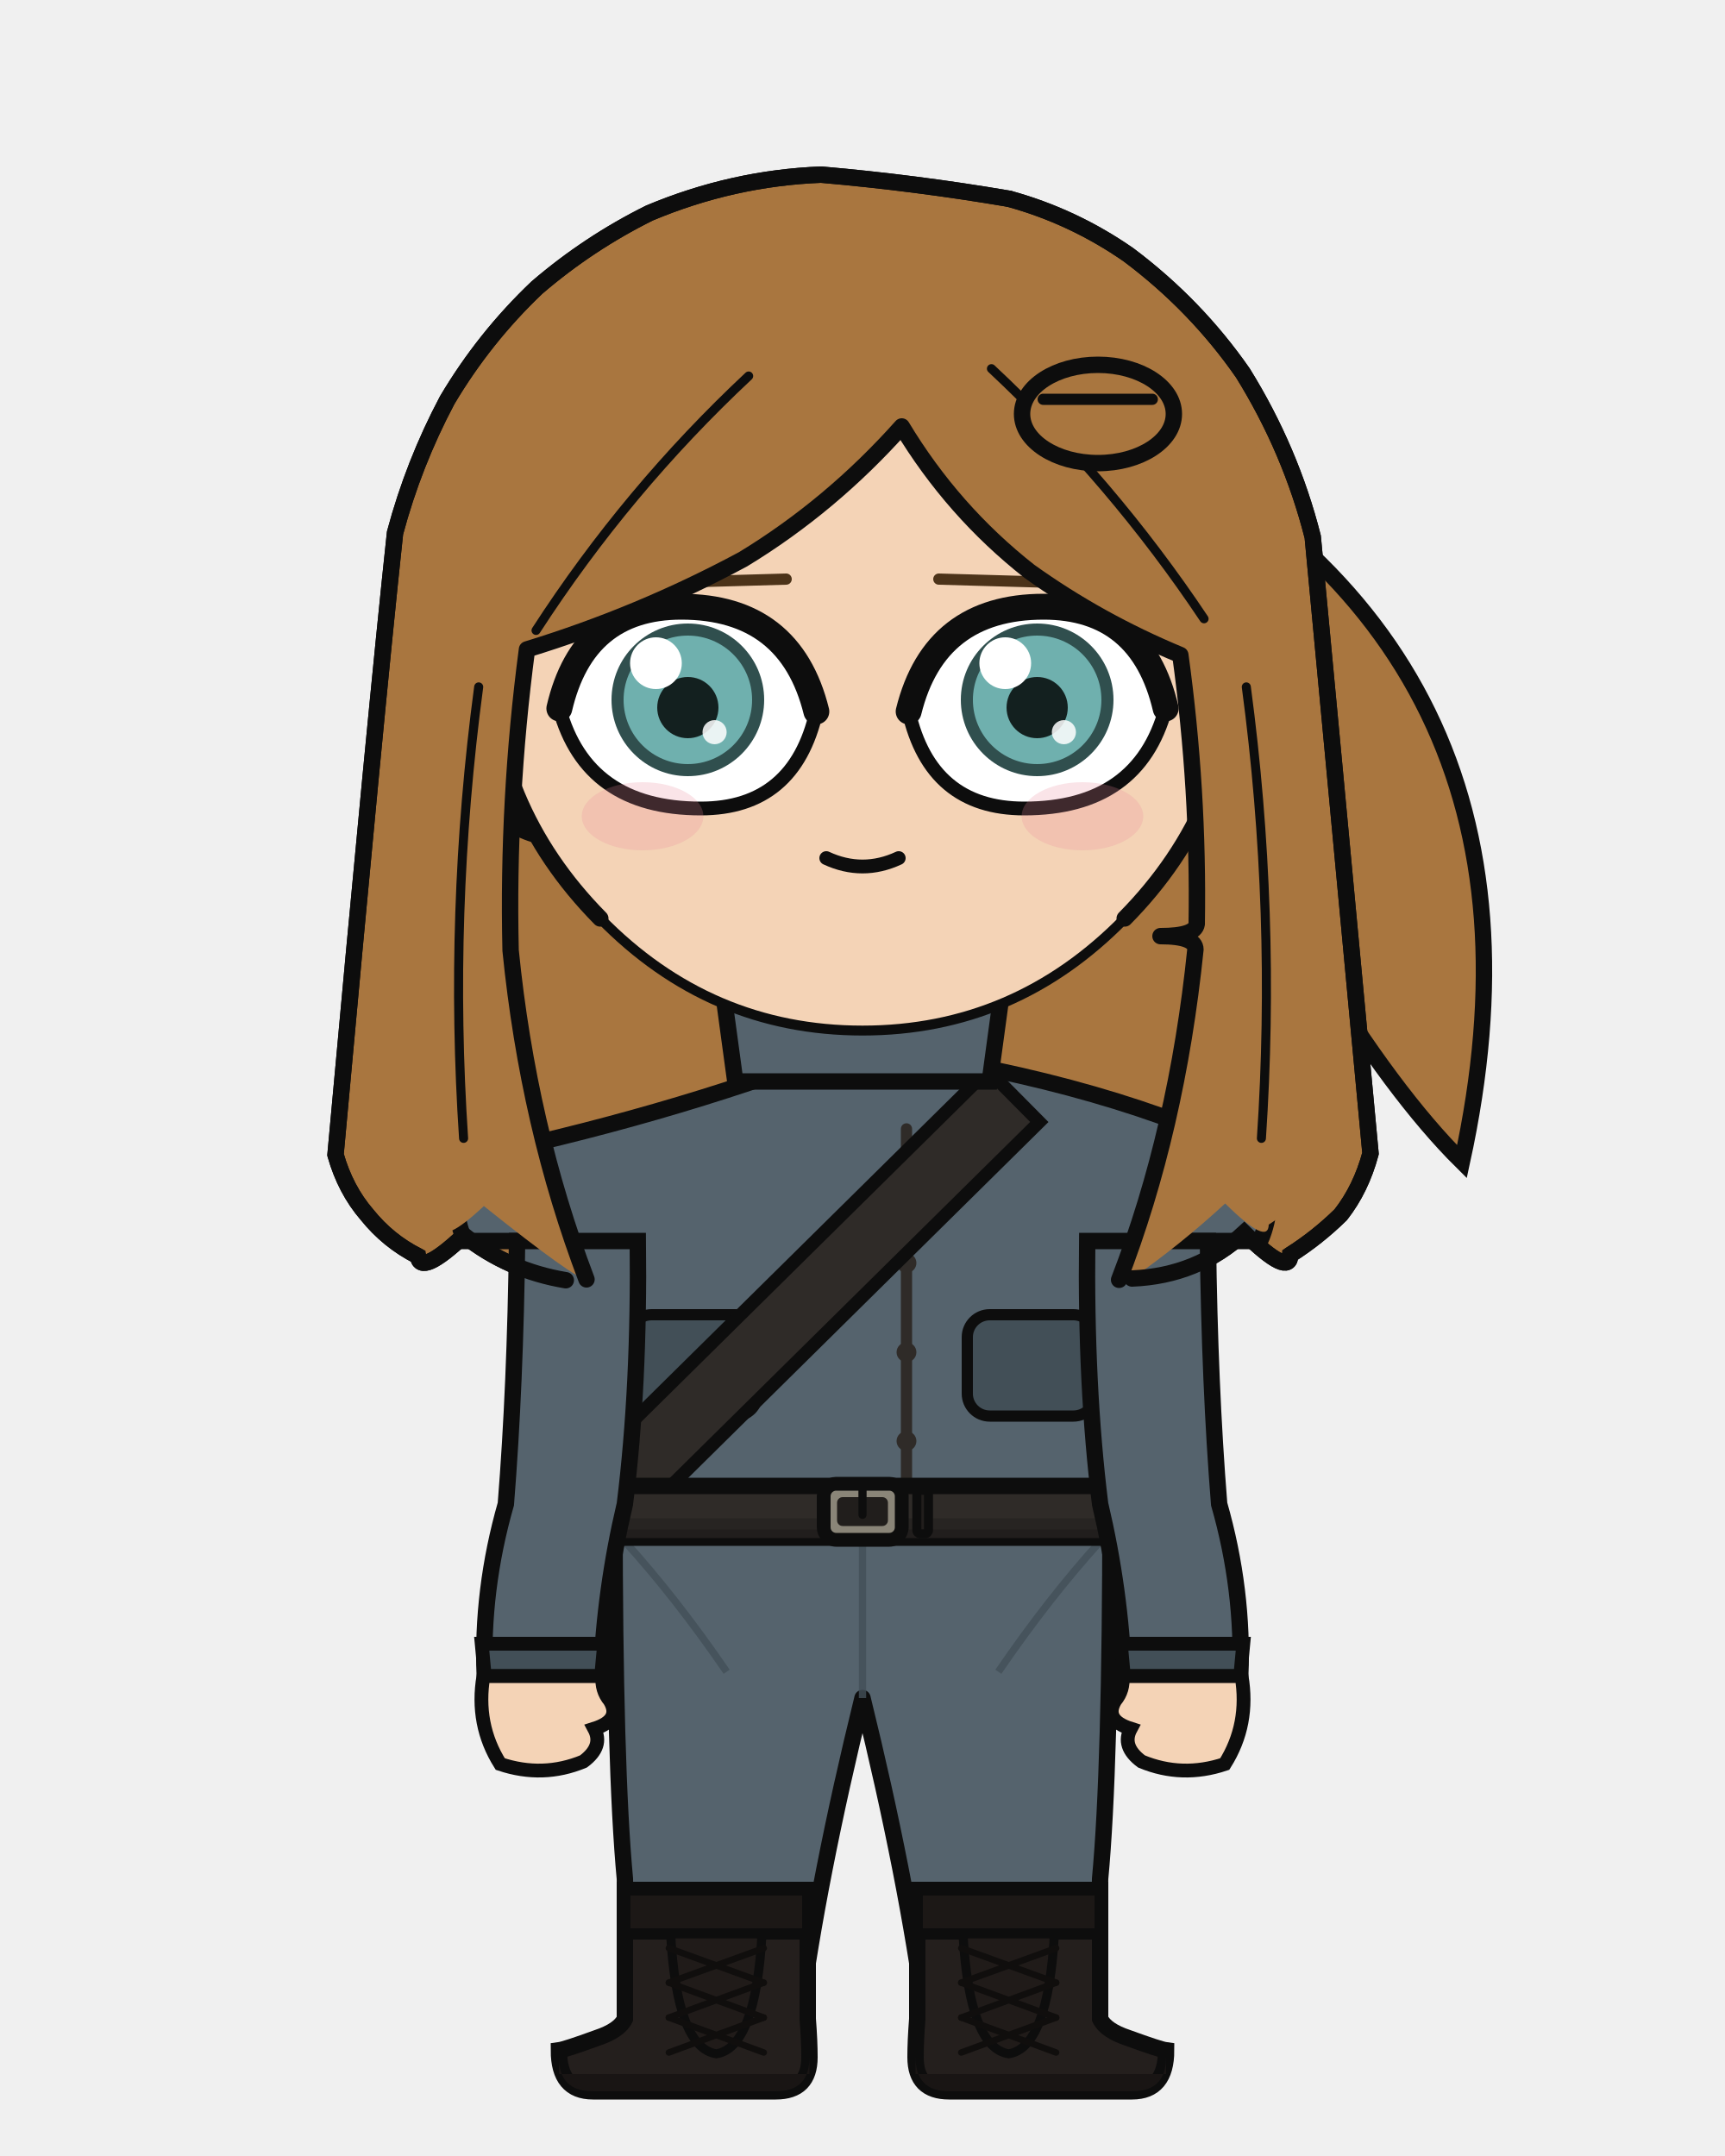
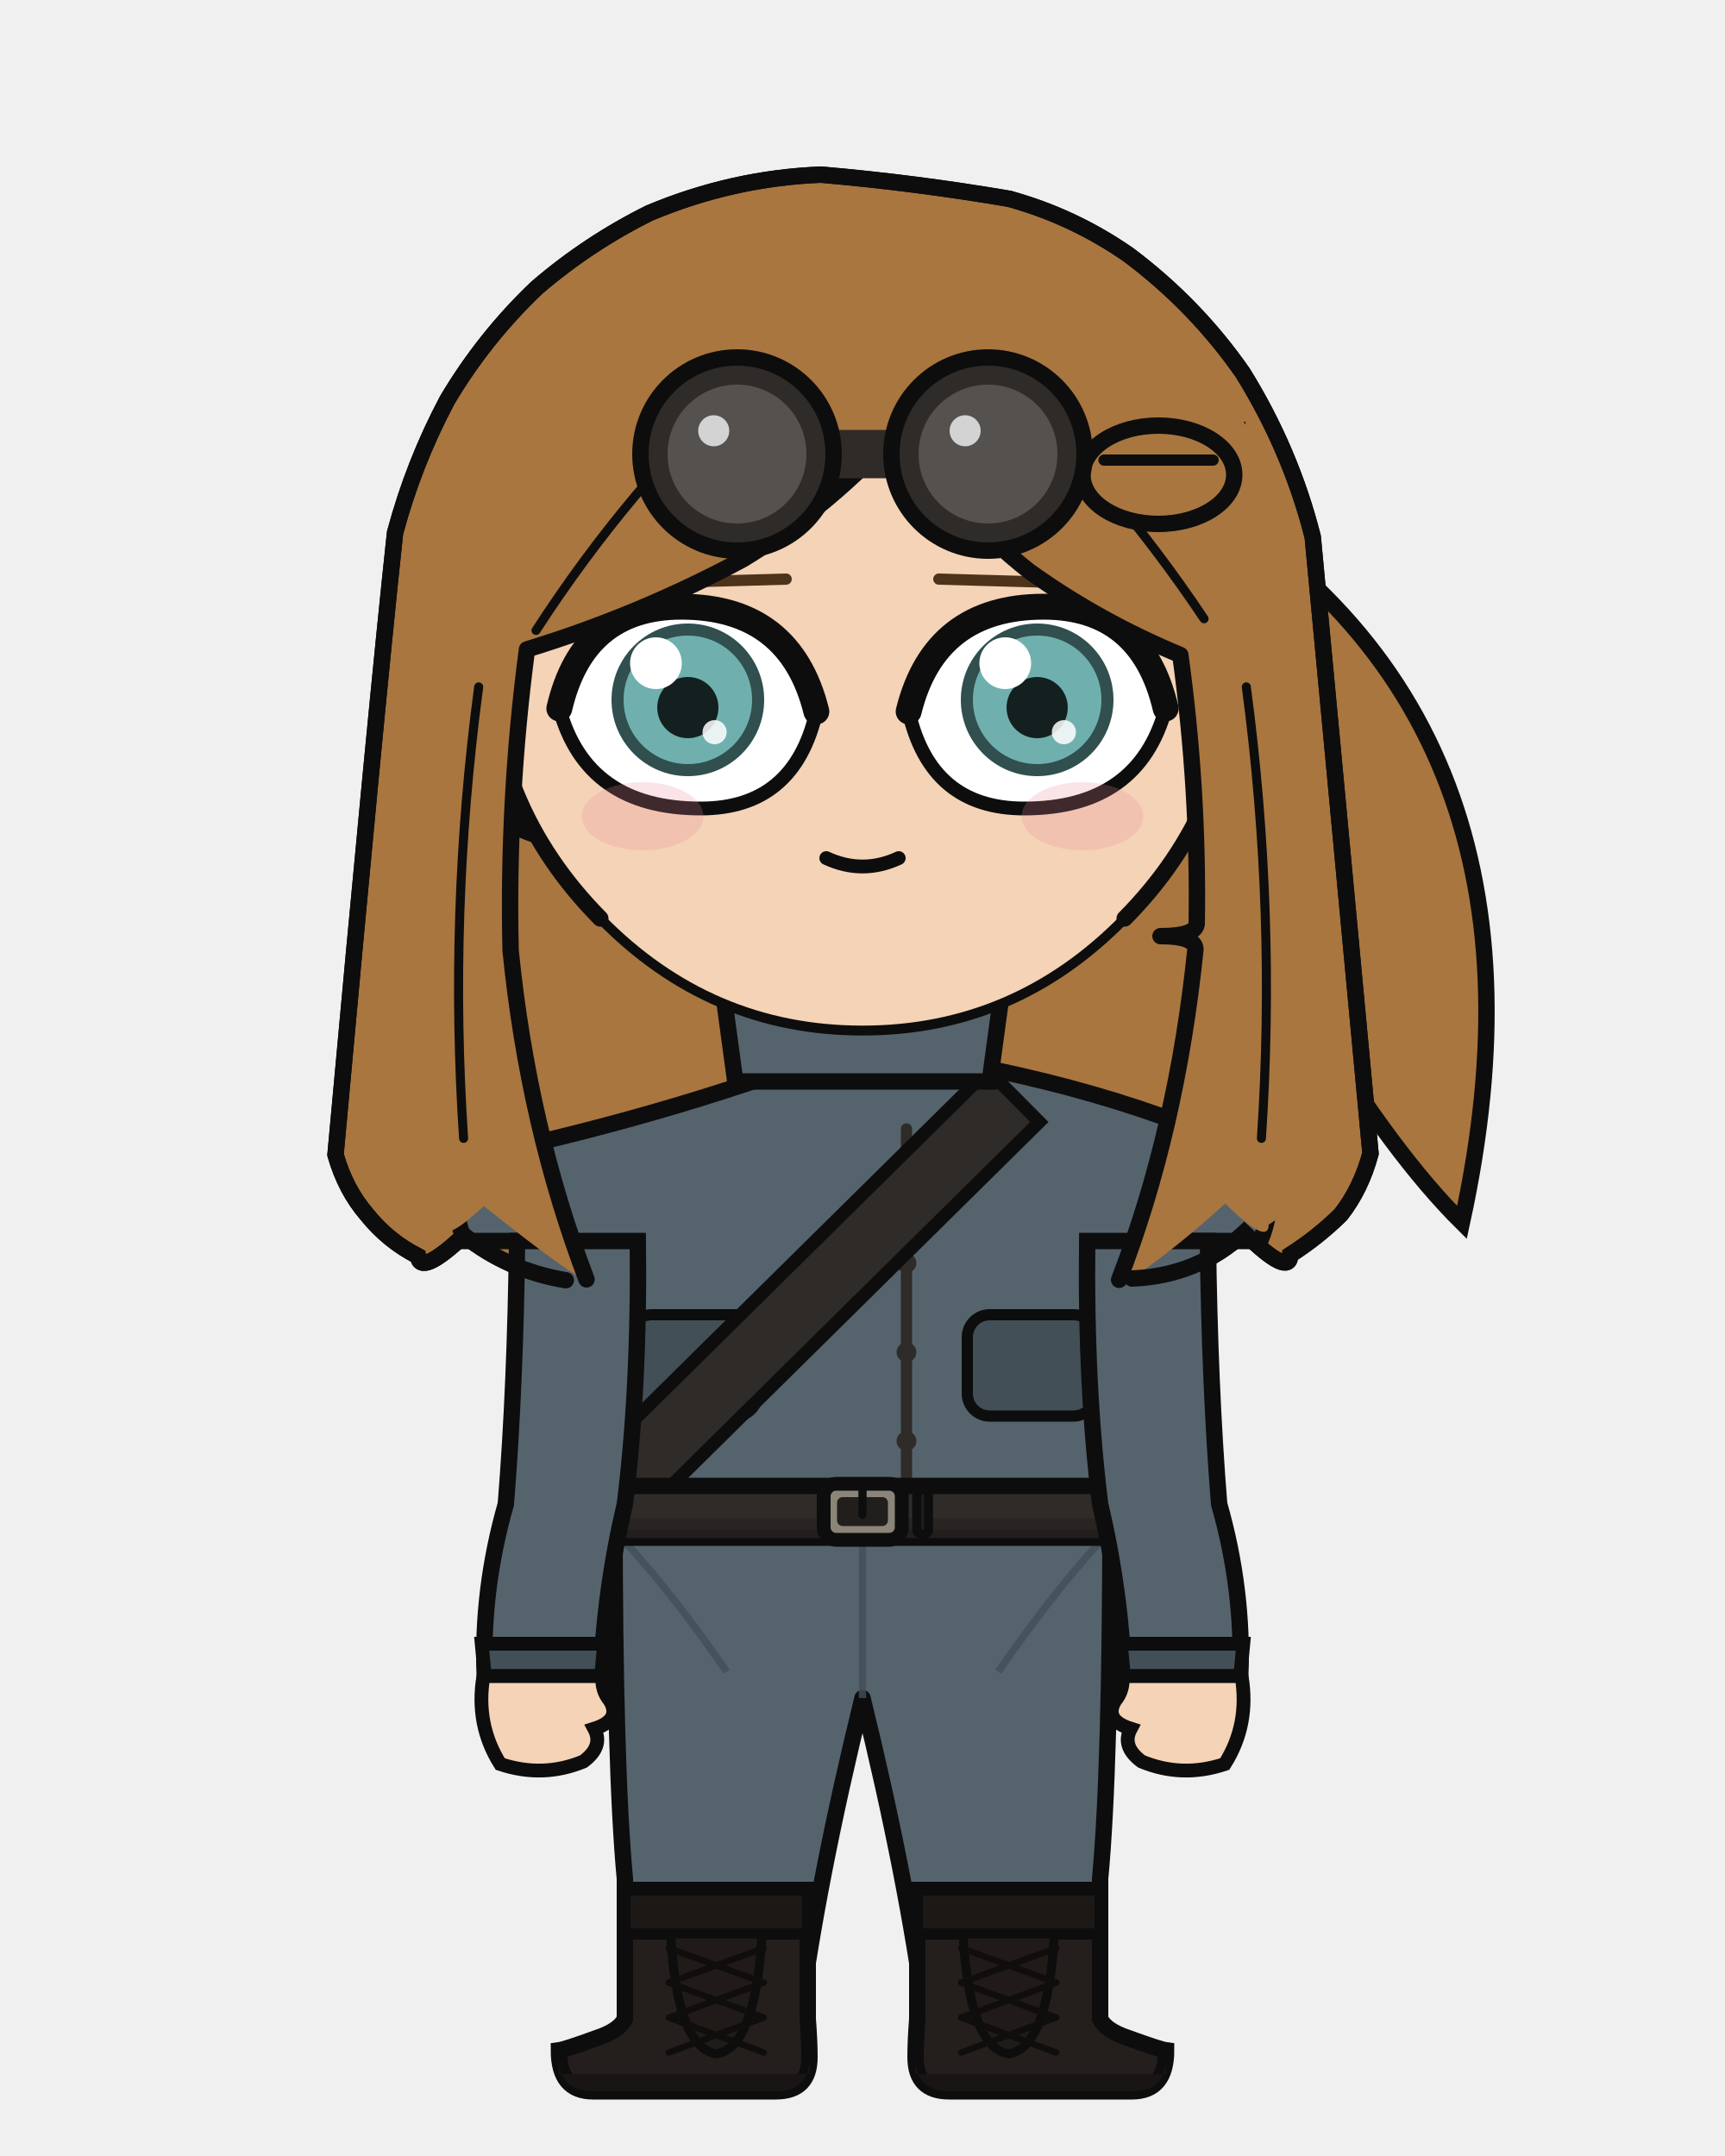
<svg xmlns="http://www.w3.org/2000/svg" width="400" height="500" viewBox="0 0 400 500">
  <defs>
    <clipPath id="hair-front">
      <path d="M 136.0 296.7 Q 122.5 261.2 118.4 220.4 Q 117.6 185.4 122.2 150.6 Q 148.3 142.6 172.3 129.7 Q 192.7 117.3 209.1 98.9 Q 220.9 118.5 238.7 132.5 Q 254.9 144.1 273.7 151.9 Q 278.0 183.2 277.5 214.3 Q 277.1 217.1 269.1 217.1 Q 277.2 217.1 277.2 220.2 Q 272.9 262.1 259.5 296.8 Q 261.0 296.7 262.5 296.5 Q 273.8 288.6 284.1 279.1 Q 294.1 289.0 294.2 284.0 Q 300.2 280.1 305.3 275.1 Q 309.9 269.4 311.9 261.7 Q 302.8 164.0 299.2 125.8 Q 294.3 106.7 283.8 89.7 Q 273.4 74.7 258.6 63.6 Q 246.5 55.2 232.3 51.3 Q 211.7 47.8 190.9 46.0 Q 171.4 46.7 153.1 54.4 Q 139.7 61.1 128.3 70.9 Q 116.6 81.9 108.5 95.6 Q 101.1 109.6 97.0 124.9 Q 92.7 164.7 84.0 261.9 Q 86.1 269.6 90.8 275.2 Q 95.5 281.0 102.1 284.3 Q 102.6 288.7 112.2 279.7 Q 133.6 296.8 136.0 296.7 Z" />
    </clipPath>
  </defs>
-   <path d="M 254.6 96.0 Q 365.5 148.0 339.0 269.4 Q 307.5 238.2 265.0 148.0 Z" fill="#a9763f" stroke="#0d0d0d" stroke-width="3.8" />
+   <path d="M 268.6 110.1 Q 365.5 162.1 339.0 283.5 Q 307.5 252.3 265.0 162.1 Z" fill="#a9763f" stroke="#0d0d0d" stroke-width="3.8" />
  <path d="M 131.2 296.9 Q 117.9 294.7 107.6 286.5 Q 97.5 296.0 96.9 291.3 Q 90.0 287.8 85.1 281.7 Q 80.1 275.9 77.8 267.8 Q 87.1 165.5 91.6 123.6 Q 95.9 107.5 103.7 92.8 Q 112.3 78.3 124.5 66.7 Q 136.5 56.4 150.6 49.4 Q 169.9 41.3 190.4 40.5 Q 212.3 42.4 234.0 46.1 Q 248.9 50.2 261.7 59.1 Q 277.3 70.8 288.2 86.5 Q 299.3 104.4 304.4 124.5 Q 308.2 164.7 317.8 267.5 Q 315.6 275.7 310.9 281.7 Q 305.5 287.0 299.2 291.0 Q 299.1 296.3 288.5 285.9 Q 277.7 295.9 262.5 296.5 Q 196.8 311.0 131.2 296.9 Z" fill="#a9763f" />
  <path d="M 131.2 296.9 Q 117.9 294.7 107.6 286.5 Q 97.5 296.0 96.9 291.3 Q 90.0 287.8 85.1 281.7 Q 80.1 275.9 77.8 267.8 Q 87.1 165.5 91.6 123.6 Q 95.9 107.5 103.7 92.8 Q 112.3 78.3 124.5 66.7 Q 136.5 56.4 150.6 49.4 Q 169.9 41.3 190.4 40.5 Q 212.3 42.4 234.0 46.1 Q 248.9 50.2 261.7 59.1 Q 277.3 70.8 288.2 86.5 Q 299.3 104.4 304.4 124.5 Q 308.2 164.7 317.8 267.5 Q 315.6 275.7 310.9 281.7 Q 305.5 287.0 299.2 291.0 Q 299.1 296.3 288.5 285.9 Q 277.7 295.9 262.5 296.5 Q 196.8 311.0 131.2 296.9 Z" fill="none" stroke="#0d0d0d" stroke-width="3.8" stroke-linecap="round" stroke-linejoin="round" />
  <rect x="179.8" y="225.4" width="40.3" height="40.5" rx="14.1" fill="#f4d3b6" />
  <line x1="179.8" y1="225.4" x2="179.8" y2="265.9" stroke="#0d0d0d" stroke-width="3.8" />
  <line x1="220.2" y1="225.4" x2="220.2" y2="265.9" stroke="#0d0d0d" stroke-width="3.8" />
  <path d="M 142.5 350.6 L 257.5 350.6 Q 257.5 410.2 255.1 435.7 Q 255.0 447.1 253.2 468.2 L 214.6 468.2 Q 210.3 435.7 200.0 393.8 Q 189.7 435.7 185.4 468.2 L 146.8 468.2 Q 145.0 447.1 144.9 435.7 Q 142.5 410.2 142.5 350.6 Z" fill="#55636d" stroke="#0d0d0d" stroke-width="3.8" stroke-linejoin="round" />
  <line x1="200.0" y1="355.8" x2="200.0" y2="393.8" stroke="#424f57" stroke-width="1.7" opacity="0.8" />
  <path d="M 144.9 357.5 Q 156.7 370.5 168.5 387.7" fill="none" stroke="#424f57" stroke-width="1.7" opacity="0.8" />
  <path d="M 255.1 357.5 Q 243.3 370.5 231.5 387.7" fill="none" stroke="#424f57" stroke-width="1.7" opacity="0.8" />
  <path d="M 187.3 438.3 L 187.3 468.2 Q 187.7 473.3 187.7 477.1 Q 187.7 485.0 179.9 485.0 L 137.5 485.0 Q 129.6 485.0 129.6 475.5 Q 131.1 475.3 138.5 472.6 Q 143.6 470.9 144.9 468.2 L 144.9 438.3 Z" fill="#241f1d" stroke="#0d0d0d" stroke-width="3.8" />
  <path d="M 187.7 481.0 L 129.6 481.0 L 129.6 477.1 Q 129.6 485.0 137.5 485.0 L 179.9 485.0 Q 187.7 485.0 187.7 477.1 Z" fill="#191514" />
  <rect x="144.9" y="438.3" width="42.4" height="10.2" fill="#1c1816" stroke="#0d0d0d" stroke-width="2.6" />
  <path d="M 155.5 448.5 L 176.7 448.5 Q 175.2 474.9 166.1 476.3 Q 157.0 474.9 155.5 448.5 Z" fill="#201b19" stroke="#0d0d0d" stroke-width="2.1" />
  <line x1="177.1" y1="451.8" x2="155.1" y2="459.8" stroke="#100e0d" stroke-width="1.5" stroke-linecap="round" />
  <line x1="155.1" y1="451.8" x2="177.1" y2="459.8" stroke="#100e0d" stroke-width="1.5" stroke-linecap="round" />
  <line x1="177.1" y1="459.8" x2="155.1" y2="467.9" stroke="#100e0d" stroke-width="1.5" stroke-linecap="round" />
  <line x1="155.1" y1="459.8" x2="177.1" y2="467.9" stroke="#100e0d" stroke-width="1.5" stroke-linecap="round" />
  <line x1="177.1" y1="467.9" x2="155.1" y2="476.0" stroke="#100e0d" stroke-width="1.5" stroke-linecap="round" />
  <line x1="155.1" y1="467.9" x2="177.1" y2="476.0" stroke="#100e0d" stroke-width="1.5" stroke-linecap="round" />
  <path d="M 212.7 438.3 L 212.7 468.2 Q 212.3 473.3 212.3 477.1 Q 212.3 485.0 220.1 485.0 L 262.5 485.0 Q 270.4 485.0 270.4 475.5 Q 268.9 475.3 261.5 472.6 Q 256.4 470.9 255.1 468.2 L 255.1 438.3 Z" fill="#241f1d" stroke="#0d0d0d" stroke-width="3.8" />
  <path d="M 212.3 481.0 L 270.4 481.0 L 270.4 477.1 Q 270.4 485.0 262.5 485.0 L 220.1 485.0 Q 212.3 485.0 212.3 477.1 Z" fill="#191514" />
  <rect x="212.7" y="438.3" width="42.4" height="10.2" fill="#1c1816" stroke="#0d0d0d" stroke-width="2.6" />
  <path d="M 223.3 448.5 L 244.5 448.5 Q 243.0 474.9 233.9 476.3 Q 224.8 474.9 223.3 448.5 Z" fill="#201b19" stroke="#0d0d0d" stroke-width="2.1" />
  <line x1="244.9" y1="451.8" x2="222.9" y2="459.8" stroke="#100e0d" stroke-width="1.5" stroke-linecap="round" />
  <line x1="222.9" y1="451.8" x2="244.9" y2="459.8" stroke="#100e0d" stroke-width="1.5" stroke-linecap="round" />
  <line x1="244.9" y1="459.8" x2="222.9" y2="467.9" stroke="#100e0d" stroke-width="1.5" stroke-linecap="round" />
  <line x1="222.9" y1="459.8" x2="244.9" y2="467.9" stroke="#100e0d" stroke-width="1.5" stroke-linecap="round" />
  <line x1="244.9" y1="467.9" x2="222.9" y2="476.0" stroke="#100e0d" stroke-width="1.5" stroke-linecap="round" />
  <line x1="222.9" y1="467.9" x2="244.9" y2="476.0" stroke="#100e0d" stroke-width="1.5" stroke-linecap="round" />
  <path d="M 194.4 243.7 Q 153.4 259.3 106.9 268.9 Q 104.1 279.3 107.8 287.8 L 122.9 287.8 Q 122.9 321.4 121.5 348.8 Q 120.8 349.8 120.8 350.6 L 279.2 350.6 Q 279.2 349.8 278.5 348.8 Q 277.1 321.4 277.1 287.8 L 292.2 287.8 Q 295.9 279.3 293.1 268.9 Q 257.7 251.3 205.6 243.7 L 200.0 249.4 Z" fill="#55636d" stroke="#0d0d0d" stroke-width="3.8" />
  <path d="M 210.2 261.8 L 210.2 344.6" fill="none" stroke="#2f2b28" stroke-width="2.6" stroke-linecap="round" />
  <circle cx="210.2" cy="272.2" r="2.3" fill="#2f2b28" />
  <circle cx="210.2" cy="292.9" r="2.3" fill="#2f2b28" />
  <circle cx="210.2" cy="313.6" r="2.3" fill="#2f2b28" />
  <circle cx="210.2" cy="334.2" r="2.3" fill="#2f2b28" />
  <rect x="145.9" y="304.9" width="29.8" height="23.5" rx="5.2" fill="#424f57" stroke="#0d0d0d" stroke-width="2.6" />
  <rect x="224.3" y="304.9" width="29.8" height="23.5" rx="5.2" fill="#424f57" stroke="#0d0d0d" stroke-width="2.6" />
  <path d="M 229.1 248.2 L 137.6 338.6 L 149.5 350.6 L 241.0 260.2 Z" fill="#2f2b28" stroke="#0d0d0d" stroke-width="3.0" />
  <rect x="119.2" y="344.6" width="161.6" height="12.0" rx="2.2" fill="#2f2b28" stroke="#0d0d0d" stroke-width="3.8" />
  <rect x="119.2" y="352.1" width="161.6" height="4.6" rx="2.2" fill="#262220" opacity="0.8" />
  <rect x="191.0" y="344.1" width="18.1" height="13.0" rx="2.9" fill="#8a8578" stroke="#0d0d0d" stroke-width="3.2" />
  <rect x="194.1" y="347.2" width="11.8" height="6.7" rx="1.3" fill="#211e1c" />
  <line x1="200.0" y1="344.1" x2="200.0" y2="351.3" stroke="#0d0d0d" stroke-width="1.9" stroke-linecap="round" />
  <rect x="212.6" y="345.6" width="2.7" height="10.1" rx="0.8" fill="#211e1c" stroke="#0d0d0d" stroke-width="2.1" />
  <path d="M 147.9 287.8 L 119.9 287.8 Q 119.5 321.4 117.3 348.8 Q 111.6 368.7 112.4 388.7 L 139.4 388.7 Q 140.2 368.7 144.9 348.8 Q 148.3 321.4 147.9 287.8 Z" fill="#55636d" stroke="#0d0d0d" stroke-width="3.8" />
  <path d="M 111.7 381.2 L 140.1 381.2 L 139.4 388.7 L 112.4 388.7 Z" fill="#424f57" stroke="#0d0d0d" stroke-width="3.2" />
  <path d="M 112.1 388.7 Q 110.2 399.9 116.0 409.1 Q 125.9 412.4 135.3 408.5 Q 140.0 405.0 137.8 400.9 Q 144.1 398.9 141.4 394.4 Q 139.4 392.0 139.7 388.7 Z" fill="#f4d3b6" stroke="#0d0d0d" stroke-width="3.2" />
  <path d="M 252.1 287.8 L 280.1 287.8 Q 280.5 321.4 282.7 348.8 Q 288.4 368.7 287.6 388.7 L 260.6 388.7 Q 259.8 368.7 255.1 348.8 Q 251.7 321.4 252.1 287.8 Z" fill="#55636d" stroke="#0d0d0d" stroke-width="3.8" />
  <path d="M 259.9 381.2 L 288.3 381.2 L 287.6 388.7 L 260.6 388.7 Z" fill="#424f57" stroke="#0d0d0d" stroke-width="3.2" />
  <path d="M 287.9 388.7 Q 289.8 399.9 284.0 409.1 Q 274.1 412.4 264.7 408.5 Q 260.0 405.0 262.2 400.9 Q 255.9 398.9 258.6 394.4 Q 260.6 392.0 260.3 388.7 Z" fill="#f4d3b6" stroke="#0d0d0d" stroke-width="3.2" />
  <path d="M 165.7 215.5 L 234.3 215.5 L 229.5 250.8 L 170.5 250.8 Z" fill="#55636d" stroke="#0d0d0d" stroke-width="3.8" />
  <path d="M 200.0 215.5 L 200.0 234.9" fill="none" stroke="#0d0d0d" stroke-width="2.6" />
  <path d="M 113.1 153.2 Q 108.1 153.5 104.9 158.7 Q 102.2 164.3 104.0 173.5 Q 106.7 180.0 110.7 184.8 Q 118.2 192.2 124.7 193.7 Z" fill="#f4d3b6" />
  <path d="M 113.1 153.2 Q 108.1 153.5 104.9 158.7 Q 102.2 164.3 104.0 173.5 Q 106.7 180.0 110.7 184.8 Q 118.2 192.2 124.7 193.7" fill="none" stroke="#0d0d0d" stroke-width="3.8" stroke-linecap="round" />
  <path d="M 106.6 169.6 Q 105.6 165.1 106.4 163.5 Q 107.3 162.5 108.9 163.7 Q 110.8 166.9 112.9 170.5 Q 110.9 170.6 112.6 178.1 Q 115.4 182.8 117.1 182.8" fill="none" stroke="#0d0d0d" stroke-width="2.1" stroke-linecap="round" />
  <path d="M 286.9 153.2 Q 291.9 153.5 295.1 158.7 Q 297.8 164.3 296.0 173.5 Q 293.3 180.0 289.3 184.8 Q 281.8 192.2 275.3 193.7 Z" fill="#f4d3b6" />
  <path d="M 286.9 153.2 Q 291.9 153.5 295.1 158.7 Q 297.8 164.3 296.0 173.5 Q 293.3 180.0 289.3 184.8 Q 281.8 192.2 275.3 193.7" fill="none" stroke="#0d0d0d" stroke-width="3.8" stroke-linecap="round" />
  <path d="M 293.4 169.6 Q 294.4 165.1 293.6 163.5 Q 292.7 162.5 291.1 163.7 Q 289.2 166.9 287.1 170.5 Q 289.1 170.6 287.4 178.1 Q 284.6 182.8 282.9 182.8" fill="none" stroke="#0d0d0d" stroke-width="2.1" stroke-linecap="round" />
  <path d="M 200.0 62.6 Q 236.1 62.6 261.6 88.3 Q 287.1 114.1 286.9 150.6 Q 286.4 187.1 260.8 213.0 Q 235.4 239.0 200.0 239.0 Q 164.6 239.0 139.2 213.0 Q 113.6 187.1 113.1 150.6 Q 112.9 114.1 138.4 88.3 Q 163.9 62.6 200.0 62.6 Z" fill="#f4d3b6" />
  <path d="M 139.2 213.0 Q 113.6 187.1 113.1 150.6 Q 112.9 114.1 138.4 88.3 Q 163.9 62.6 200.0 62.6 Q 236.1 62.6 261.6 88.3 Q 287.1 114.1 286.9 150.6 Q 286.4 187.1 260.8 213.0" fill="none" stroke="#0d0d0d" stroke-width="3.8" stroke-linecap="round" />
  <path d="M 260.8 213.0 Q 235.4 239.0 200.0 239.0 Q 164.6 239.0 139.2 213.0" fill="none" stroke="#0d0d0d" stroke-width="2.3" stroke-linecap="round" />
  <line x1="182.3" y1="134.3" x2="136.7" y2="135.6" stroke="#4c3319" stroke-width="2.6" stroke-linecap="round" />
  <defs>
    <clipPath id="eye-l">
      <path d="M 189.3 165.0 Q 183.3 140.7 158.0 140.7 Q 135.2 140.7 129.7 164.3 Q 136.0 187.5 162.5 187.5 Q 184.2 187.5 189.3 165.0 Z" />
    </clipPath>
  </defs>
  <path d="M 189.3 165.0 Q 183.3 140.7 158.0 140.7 Q 135.2 140.7 129.7 164.3 Q 136.0 187.5 162.5 187.5 Q 184.2 187.5 189.3 165.0 Z" fill="white" stroke="#0d0d0d" stroke-width="3.2" />
  <g clip-path="url(#eye-l)">
    <circle cx="159.5" cy="162.3" r="17.7" fill="#304f4e" />
    <circle cx="159.5" cy="162.3" r="14.9" fill="#6fb0ae" />
    <circle cx="159.5" cy="164.1" r="7.1" fill="#13201f" />
    <circle cx="152.1" cy="153.8" r="6.0" fill="white" />
    <circle cx="165.7" cy="169.8" r="2.8" fill="white" opacity="0.85" />
  </g>
  <path d="M 189.3 165.0 Q 183.3 140.7 158.0 140.7 Q 135.2 140.7 129.7 164.3" fill="none" stroke="#0d0d0d" stroke-width="6.0" stroke-linecap="round" />
  <line x1="217.7" y1="134.3" x2="263.3" y2="135.6" stroke="#4c3319" stroke-width="2.6" stroke-linecap="round" />
  <defs>
    <clipPath id="eye-r">
      <path d="M 210.7 165.0 Q 216.7 140.7 242.0 140.7 Q 264.8 140.7 270.3 164.3 Q 264.0 187.5 237.5 187.5 Q 215.8 187.5 210.7 165.0 Z" />
    </clipPath>
  </defs>
  <path d="M 210.7 165.0 Q 216.7 140.7 242.0 140.7 Q 264.8 140.7 270.3 164.3 Q 264.0 187.5 237.5 187.5 Q 215.8 187.5 210.7 165.0 Z" fill="white" stroke="#0d0d0d" stroke-width="3.2" />
  <g clip-path="url(#eye-r)">
    <circle cx="240.5" cy="162.3" r="17.7" fill="#304f4e" />
    <circle cx="240.5" cy="162.3" r="14.9" fill="#6fb0ae" />
    <circle cx="240.5" cy="164.1" r="7.1" fill="#13201f" />
    <circle cx="233.1" cy="153.8" r="6.0" fill="white" />
    <circle cx="246.7" cy="169.8" r="2.8" fill="white" opacity="0.85" />
  </g>
  <path d="M 210.7 165.0 Q 216.7 140.7 242.0 140.7 Q 264.8 140.7 270.3 164.3" fill="none" stroke="#0d0d0d" stroke-width="6.0" stroke-linecap="round" />
  <path d="M 191.6 199.0 Q 200.0 202.9 208.4 199.0" fill="none" stroke="#0d0d0d" stroke-width="3.2" stroke-linecap="round" />
  <ellipse cx="149.0" cy="189.3" rx="14.1" ry="7.9" fill="#e8879a" opacity="0.23" />
  <ellipse cx="251.0" cy="189.3" rx="14.1" ry="7.9" fill="#e8879a" opacity="0.23" />
+   <path d="M 170.9 99.7 L 113.1 99.7 L 113.1 110.9 L 170.9 110.9 Z" fill="#2f2b28" stroke="#0d0d0d" stroke-width="3.8" />
+   <path d="M 229.1 99.7 L 286.9 99.7 L 286.9 110.9 L 229.1 110.9 Z" fill="#2f2b28" stroke="#0d0d0d" stroke-width="3.8" />
  <path d="M 136.0 296.7 Q 122.5 261.2 118.4 220.4 Q 117.6 185.4 122.2 150.6 Q 148.3 142.6 172.3 129.7 Q 192.7 117.3 209.1 98.9 Q 220.9 118.5 238.7 132.5 Q 254.9 144.1 273.7 151.9 Q 278.0 183.2 277.5 214.3 Q 277.1 217.1 269.1 217.1 Q 277.2 217.1 277.2 220.2 Q 272.9 262.1 259.5 296.8 Q 261.0 296.7 262.5 296.5 Q 273.8 288.6 284.1 279.1 Q 294.1 289.0 294.2 284.0 Q 300.2 280.1 305.3 275.1 Q 309.9 269.4 311.9 261.7 Q 302.8 164.0 299.2 125.8 Q 294.3 106.7 283.8 89.7 Q 273.4 74.7 258.6 63.6 Q 246.5 55.2 232.3 51.3 Q 211.7 47.8 190.9 46.0 Q 171.4 46.7 153.1 54.4 Q 139.7 61.1 128.3 70.9 Q 116.6 81.9 108.5 95.6 Q 101.1 109.6 97.0 124.9 Q 92.7 164.7 84.0 261.9 Q 86.1 269.6 90.8 275.2 Q 95.5 281.0 102.1 284.3 Q 102.6 288.7 112.2 279.7 Q 133.6 296.8 136.0 296.7 Z" fill="#a9763f" />
  <path d="M 136.0 296.7 Q 122.5 261.2 118.4 220.4 Q 117.6 185.4 122.2 150.6 Q 148.3 142.6 172.3 129.7 Q 192.7 117.3 209.1 98.9 Q 220.9 118.5 238.7 132.5 Q 254.9 144.1 273.7 151.9 Q 278.0 183.2 277.5 214.3 Q 277.1 217.1 269.1 217.1 Q 277.2 217.1 277.2 220.2 Q 272.9 262.1 259.5 296.8" fill="none" stroke="#0d0d0d" stroke-width="3.8" stroke-linecap="round" stroke-linejoin="round" />
  <path d="M 262.5 296.5 Q 277.7 295.9 288.5 285.9 Q 299.1 296.3 299.2 291.0 Q 305.5 287.0 310.9 281.7 Q 315.6 275.7 317.8 267.5 Q 308.2 164.7 304.4 124.5 Q 299.3 104.4 288.2 86.5 Q 277.3 70.8 261.7 59.1 Q 248.9 50.2 234.0 46.1" fill="none" stroke="#0d0d0d" stroke-width="3.8" stroke-linecap="round" />
  <path d="M 131.2 296.9 Q 117.9 294.7 107.6 286.5 Q 97.5 296.0 96.9 291.3 Q 90.0 287.8 85.1 281.7 Q 80.1 275.9 77.8 267.8 Q 87.1 165.5 91.6 123.6 Q 95.9 107.5 103.7 92.8 Q 112.3 78.3 124.5 66.7 Q 136.5 56.4 150.6 49.4 Q 169.9 41.3 190.4 40.5 Q 212.3 42.4 234.0 46.1" fill="none" stroke="#0d0d0d" stroke-width="3.8" stroke-linecap="round" />
  <path d="M 173.6 87.2 Q 145.4 113.6 124.3 146.2" fill="none" stroke="#0d0d0d" stroke-width="2.1" stroke-linecap="round" clip-path="url(#hair-front)" />
  <path d="M 229.9 85.5 Q 258.1 111.9 279.2 143.5" fill="none" stroke="#0d0d0d" stroke-width="2.1" stroke-linecap="round" clip-path="url(#hair-front)" />
  <path d="M 111.0 159.3 Q 104.0 211.7 107.5 264.0" fill="none" stroke="#0d0d0d" stroke-width="2.1" stroke-linecap="round" clip-path="url(#hair-front)" />
  <path d="M 289.0 159.3 Q 296.0 211.7 292.5 264.0" fill="none" stroke="#0d0d0d" stroke-width="2.1" stroke-linecap="round" clip-path="url(#hair-front)" />
-   <ellipse cx="254.6" cy="96.0" rx="17.6" ry="11.4" fill="#a9763f" stroke="#0d0d0d" stroke-width="3.8" />
-   <path d="M 241.9 92.6 L 267.2 92.6" fill="none" stroke="#0d0d0d" stroke-width="2.6" stroke-linecap="round" />
+   <ellipse cx="268.6" cy="110.1" rx="17.6" ry="11.4" fill="#a9763f" stroke="#0d0d0d" stroke-width="3.8" />
+   <path d="M 256.0 106.7 L 281.3 106.7" fill="none" stroke="#0d0d0d" stroke-width="2.6" stroke-linecap="round" />
+   <path d="M 170.9 105.3 L 229.1 105.3" fill="none" stroke="#2f2b28" stroke-width="11.2" stroke-linecap="round" />
+   <circle cx="170.9" cy="105.3" r="22.4" fill="#2f2b28" stroke="#0d0d0d" stroke-width="3.8" />
+   <circle cx="170.9" cy="105.3" r="16.1" fill="#55514e" />
+   <circle cx="165.5" cy="99.9" r="3.6" fill="white" opacity="0.75" />
+   <circle cx="229.1" cy="105.3" r="22.4" fill="#2f2b28" stroke="#0d0d0d" stroke-width="3.8" />
+   <circle cx="229.1" cy="105.3" r="16.1" fill="#55514e" />
+   <circle cx="223.8" cy="99.9" r="3.6" fill="white" opacity="0.75" />
</svg>
